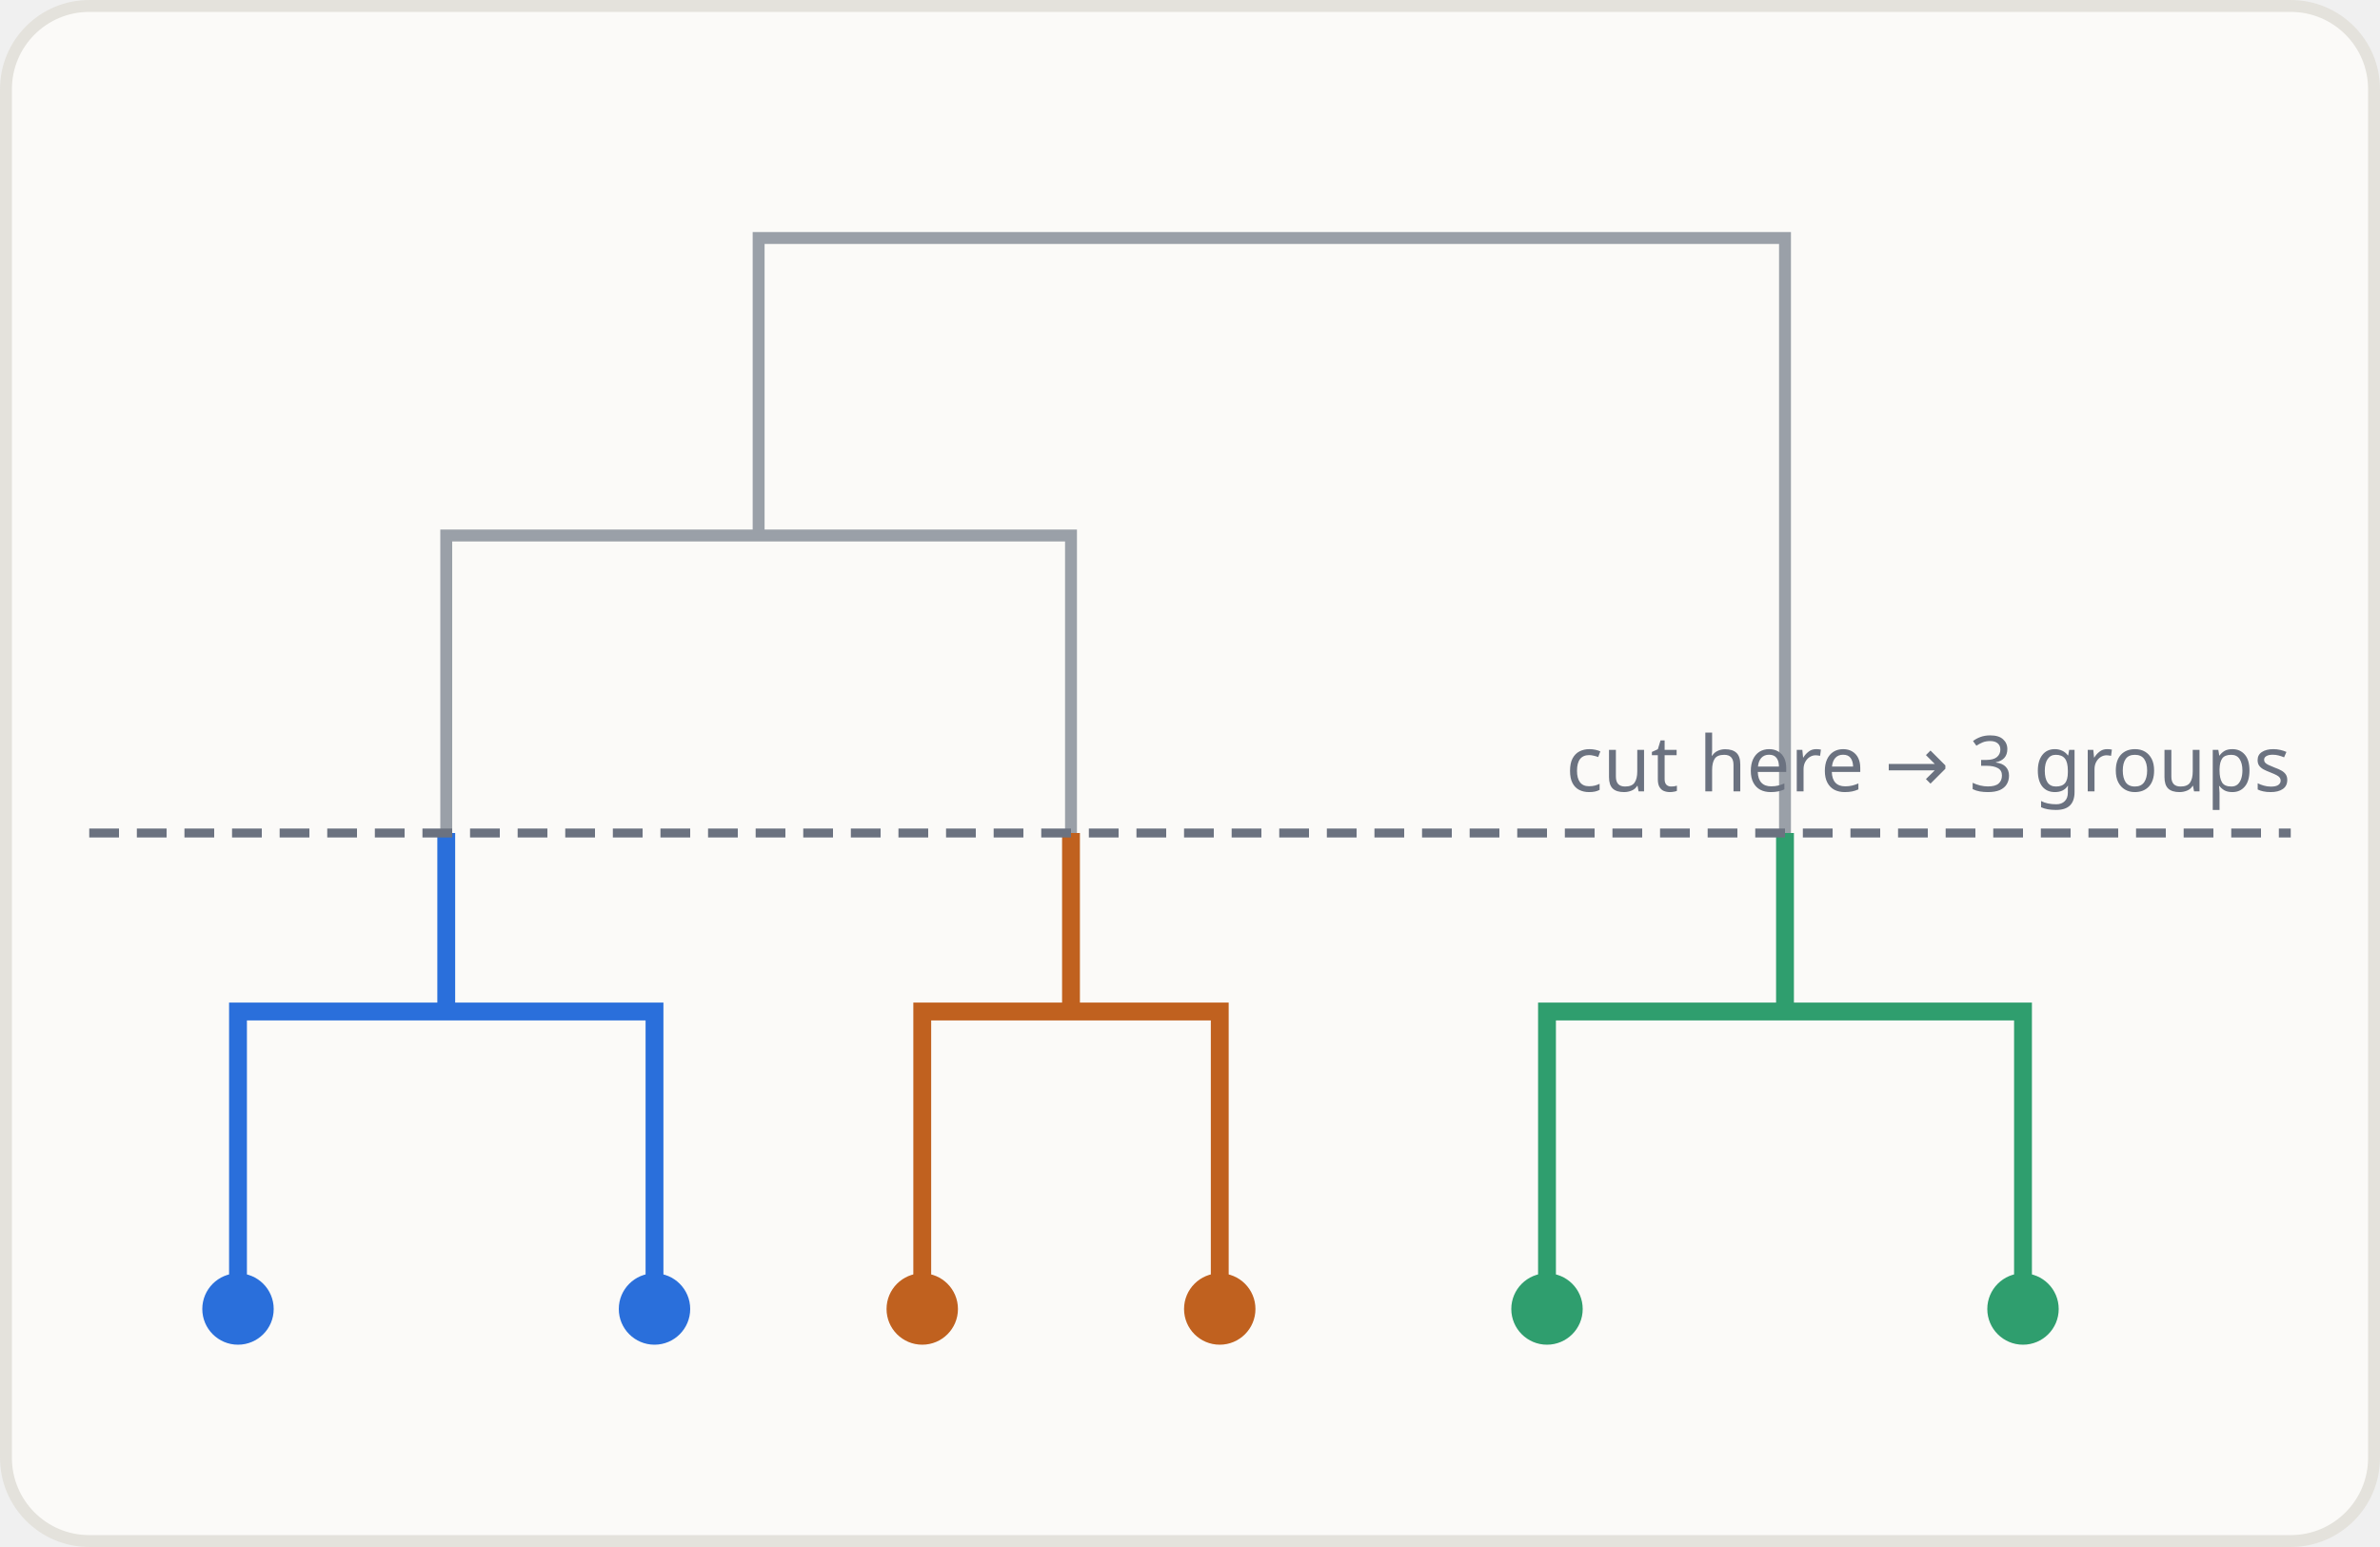
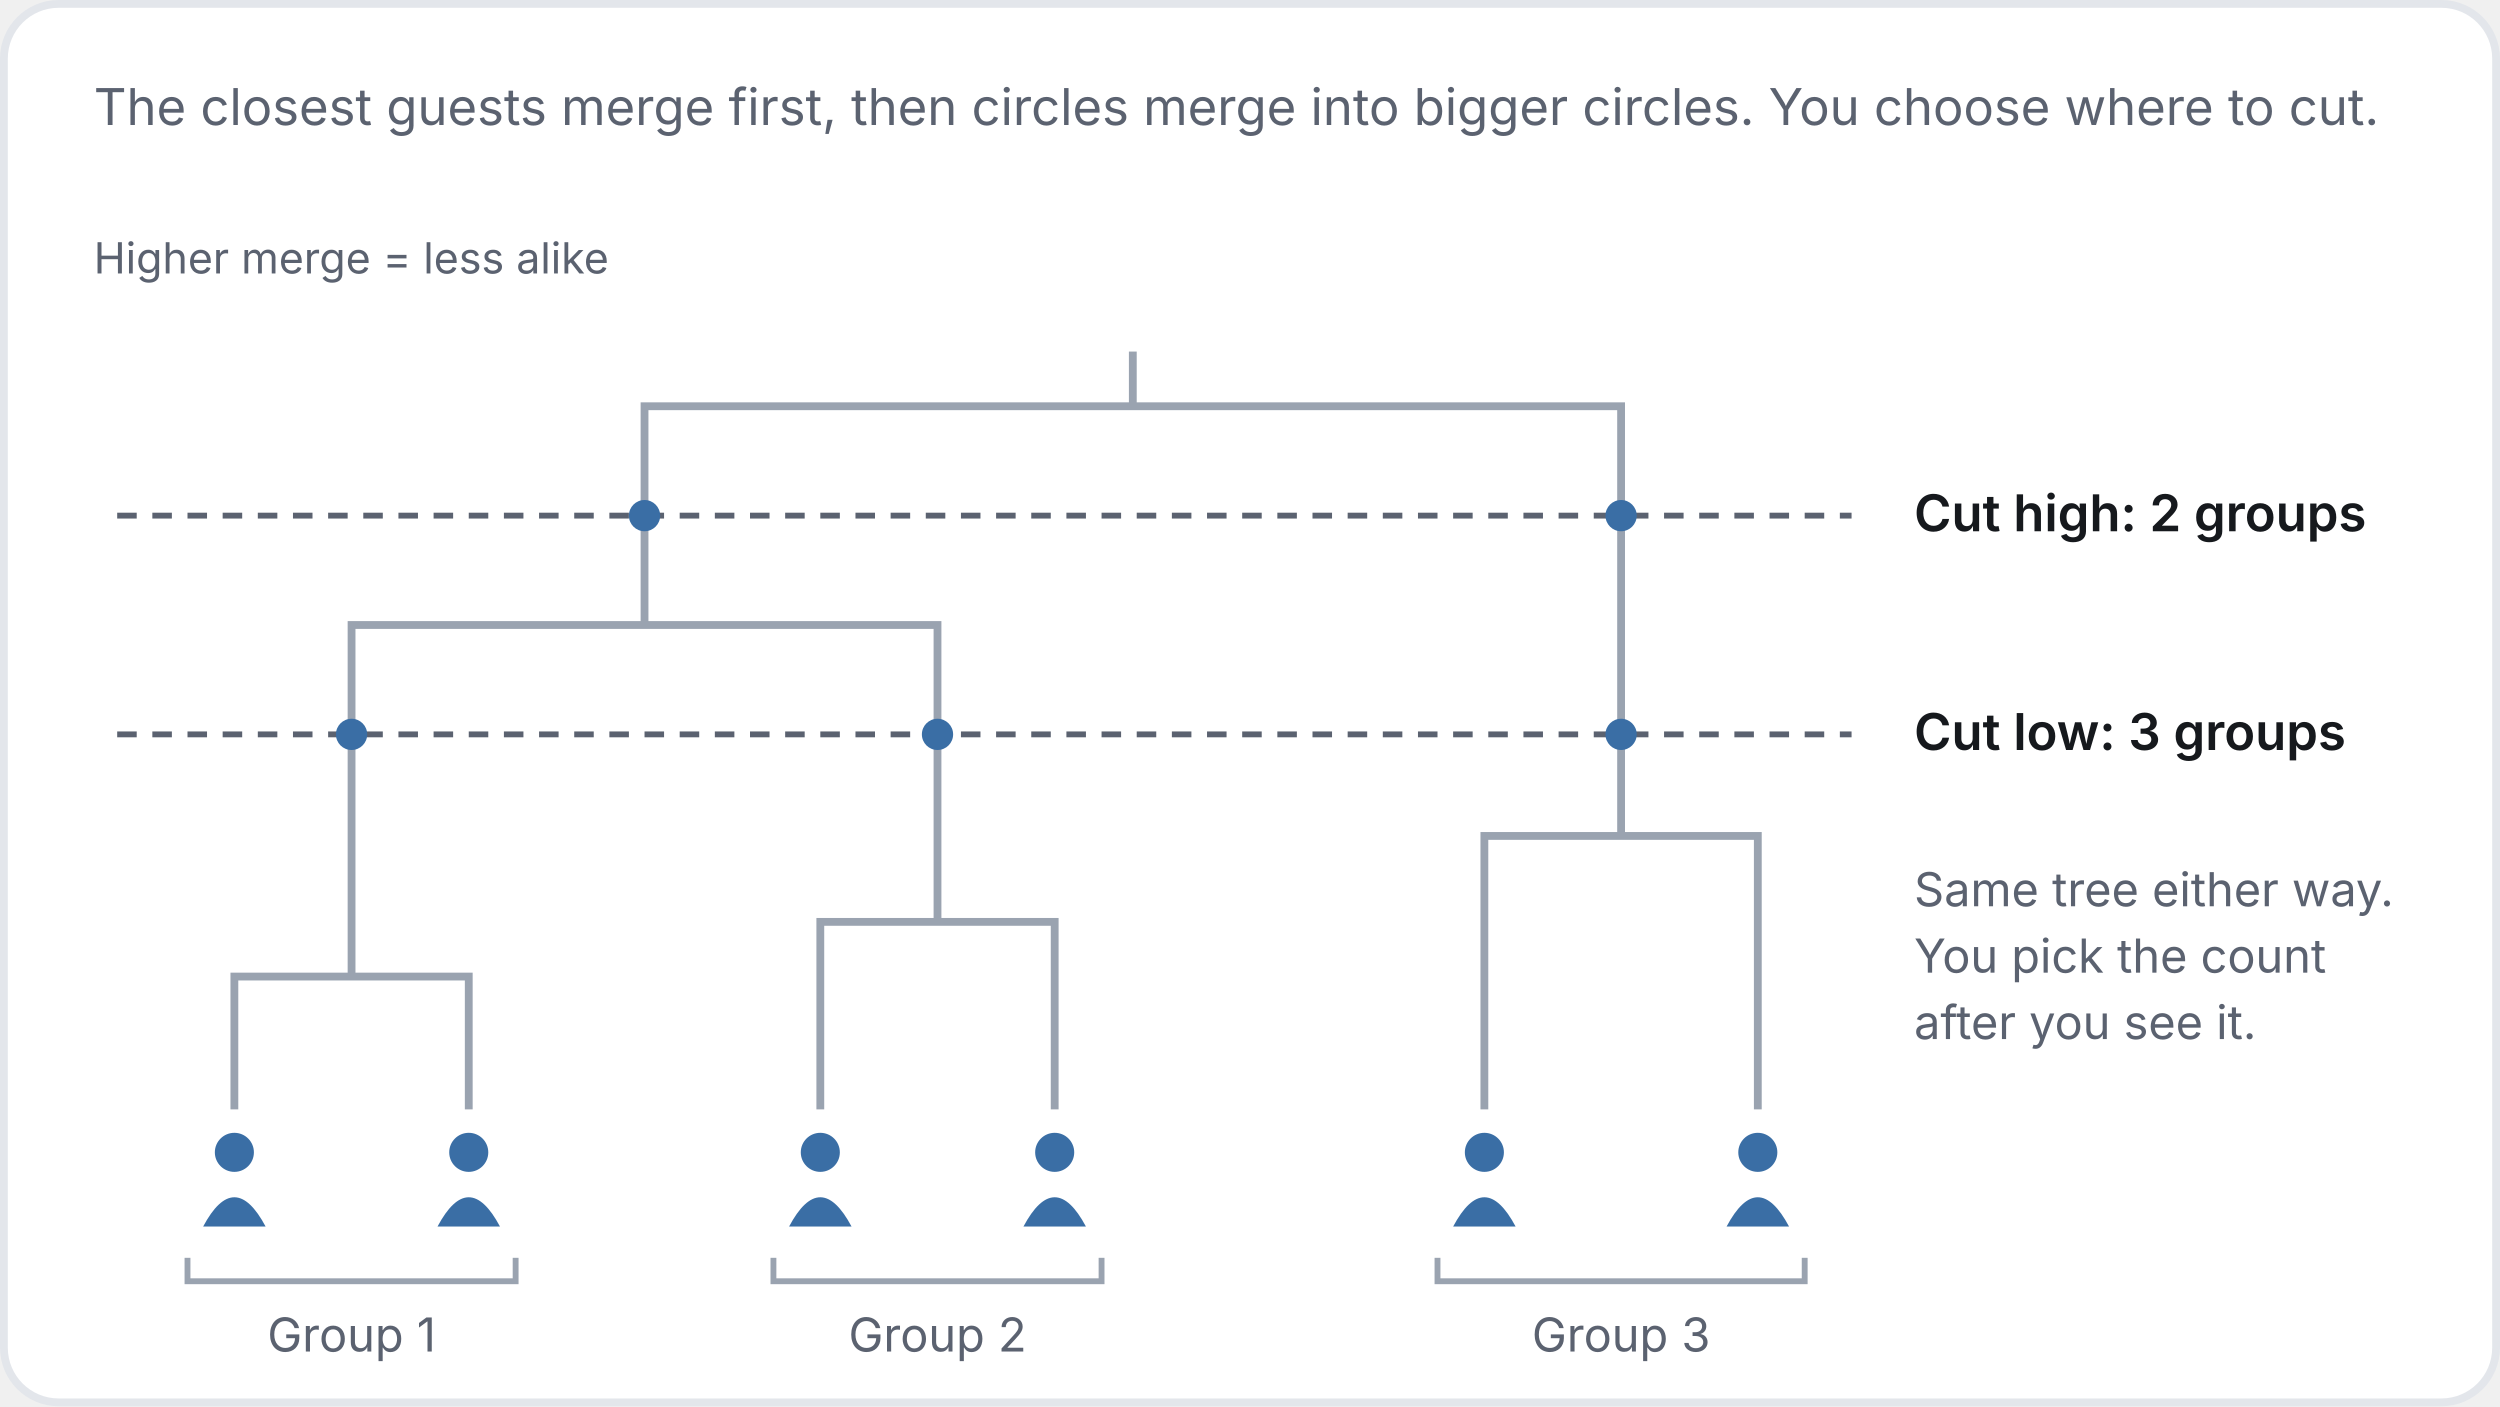
- <svg xmlns="http://www.w3.org/2000/svg" viewBox="0 0 400 260">
-   <rect x="1" y="1" width="398" height="258" rx="14" fill="#fbfaf8" stroke="#e4e2dc" stroke-width="2" />
-   <g stroke-width="3" fill="none">
-     <path d="M40 220 L40 170 L110 170 L110 220" stroke="#2a6fdb" />
-     <path d="M75 170 L75 140" stroke="#2a6fdb" />
-     <path d="M155 220 L155 170 L205 170 L205 220" stroke="#c0611f" />
-     <path d="M180 170 L180 140" stroke="#c0611f" />
-     <path d="M260 220 L260 170 L340 170 L340 220" stroke="#2f9e6e" />
-     <path d="M300 170 L300 140" stroke="#2f9e6e" />
+ <svg xmlns="http://www.w3.org/2000/svg" font-family="Inter, Segoe UI, Arial, sans-serif" viewBox="0 0 640 360" role="img" aria-label="Six guests merge into a tree: the closest pairs merge first, then pairs merge into larger circles. Cutting the tree low gives three groups; cutting it higher gives two. The tree is the same either way, so the number of groups is decided after seeing it.">
+   <rect x="1" y="1" width="638" height="358" rx="14" fill="#ffffff" stroke="#e3e6eb" stroke-width="2" />
+   <defs>
+     <g id="t">
+       <circle cx="0" cy="-9" r="5" />
+       <path d="M -8 10 Q 0 -5 8 10 Z" />
+     </g>
+   </defs>
+   <text x="24" y="32" font-size="13" fill="#5b6270">The closest guests merge first, then circles merge into bigger circles. You choose where to cut.</text>
+   <text x="24" y="70" font-size="11" fill="#5b6270">Higher merge = less alike</text>
+   <g fill="none" stroke="#9aa3b0" stroke-width="2">
+     <path d="M 60 284 V 250 H 120 V 284" />
+     <path d="M 210 284 V 236 H 270 V 284" />
+     <path d="M 380 284 V 214 H 450 V 284" />
+     <path d="M 90 250 V 160 H 240 V 236" />
+     <path d="M 165 160 V 104 H 415 V 214" />
+     <path d="M 290 104 V 90" />
  </g>
-   <g stroke-width="2" fill="none" stroke="#9aa0a8">
-     <path d="M75 140 L75 90 L180 90 L180 140" />
-     <path d="M127.5 90 L127.5 40 L300 40 L300 140" />
+   <g stroke="#5b6270" stroke-width="1.5" stroke-dasharray="5 4">
+     <line x1="30" y1="188" x2="474" y2="188" />
+     <line x1="30" y1="132" x2="474" y2="132" />
  </g>
-   <g>
-     <circle cx="40" cy="220" r="6" fill="#2a6fdb" />
-     <circle cx="110" cy="220" r="6" fill="#2a6fdb" />
-     <circle cx="155" cy="220" r="6" fill="#c0611f" />
-     <circle cx="205" cy="220" r="6" fill="#c0611f" />
-     <circle cx="260" cy="220" r="6" fill="#2f9e6e" />
-     <circle cx="340" cy="220" r="6" fill="#2f9e6e" />
+   <g fill="#3a6ea5">
+     <circle cx="90" cy="188" r="4" />
+     <circle cx="240" cy="188" r="4" />
+     <circle cx="415" cy="188" r="4" />
+     <circle cx="165" cy="132" r="4" />
+     <circle cx="415" cy="132" r="4" />
  </g>
-   <line x1="15" y1="140" x2="385" y2="140" stroke="#6b7280" stroke-width="1.5" stroke-dasharray="5 3" />
-   <text x="385" y="133" text-anchor="end" font-family="'Segoe UI', sans-serif" font-size="13" fill="#6b7280">cut here → 3 groups</text>
+   <text x="490" y="136" font-size="13" font-weight="600" fill="#16191d">Cut high: 2 groups</text>
+   <text x="490" y="192" font-size="13" font-weight="600" fill="#16191d">Cut low: 3 groups</text>
+   <text x="490" y="232" font-size="12" fill="#5b6270">Same tree either way.</text>
+   <text x="490" y="249" font-size="12" fill="#5b6270">You pick the count</text>
+   <text x="490" y="266" font-size="12" fill="#5b6270">after you see it.</text>
+   <g fill="#3a6ea5">
+     <use href="#t" x="60" y="304" />
+     <use href="#t" x="120" y="304" />
+     <use href="#t" x="210" y="304" />
+     <use href="#t" x="270" y="304" />
+     <use href="#t" x="380" y="304" />
+     <use href="#t" x="450" y="304" />
+   </g>
+   <g stroke="#9aa3b0" stroke-width="1.5" fill="none">
+     <path d="M 48 322 v 6 h 84 v -6" />
+     <path d="M 198 322 v 6 h 84 v -6" />
+     <path d="M 368 322 v 6 h 94 v -6" />
+   </g>
+   <g font-size="12" fill="#5b6270" text-anchor="middle">
+     <text x="90" y="346">Group 1</text>
+     <text x="240" y="346">Group 2</text>
+     <text x="415" y="346">Group 3</text>
+   </g>
</svg>
